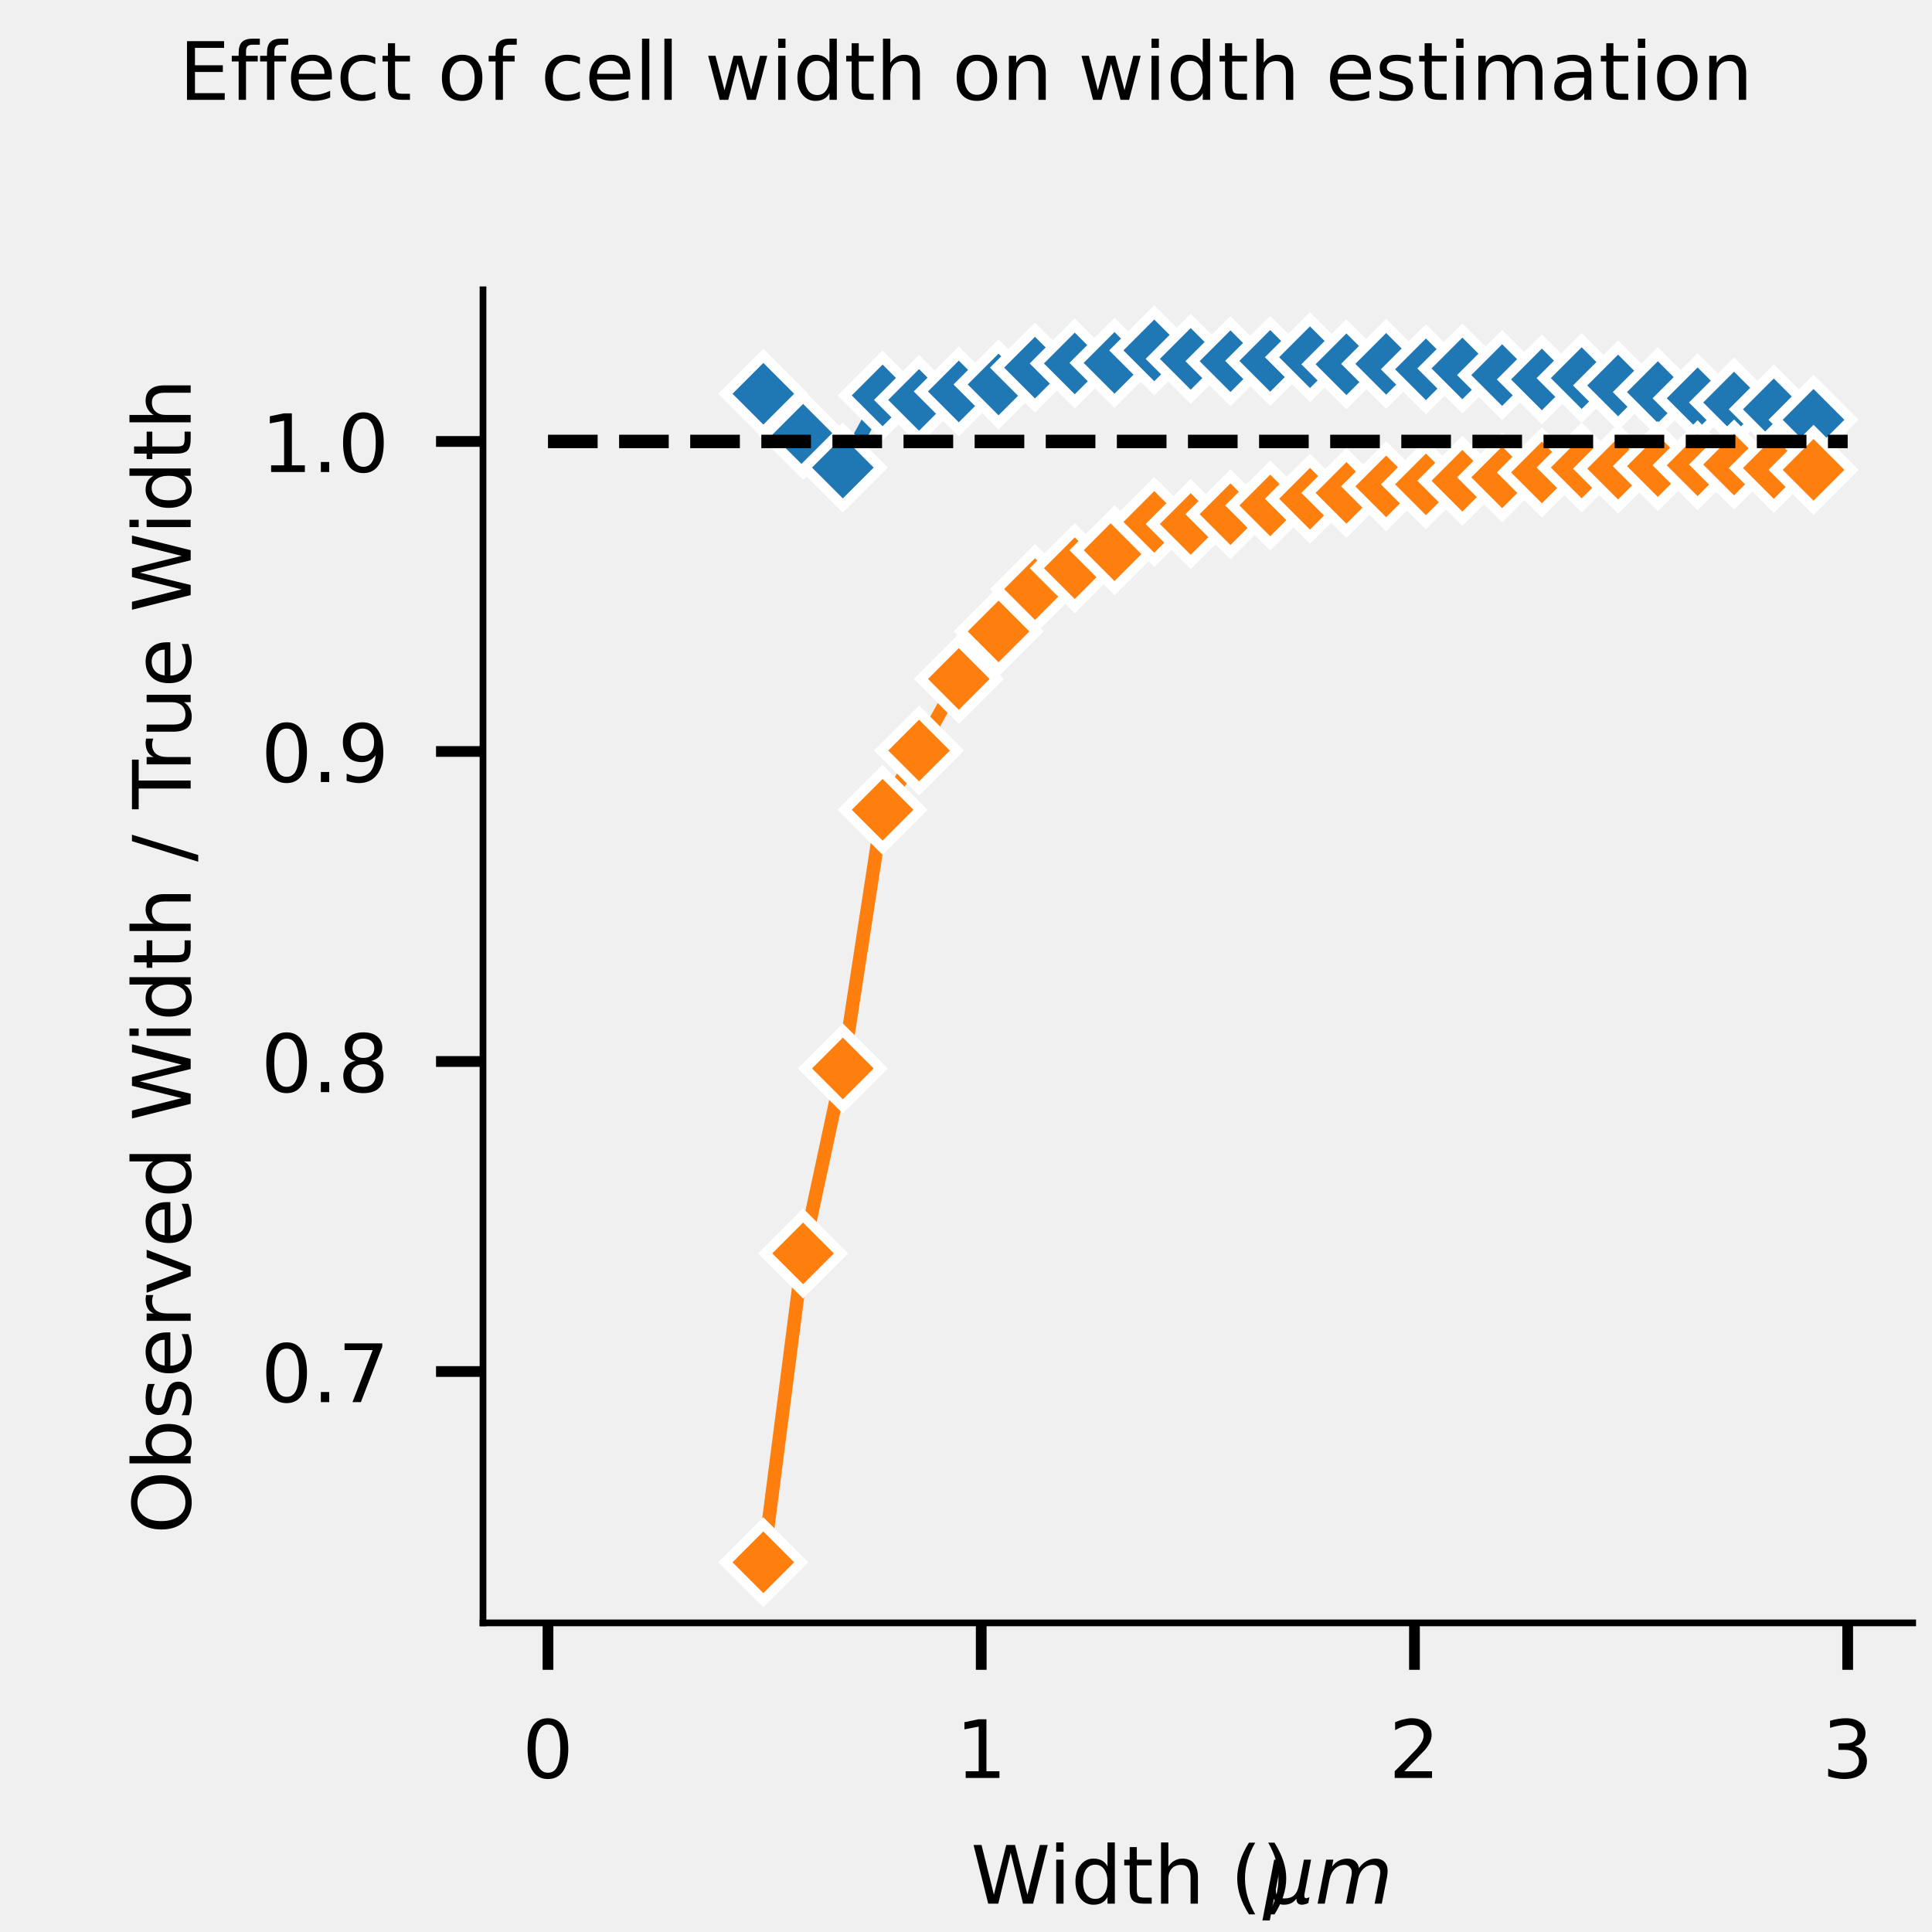
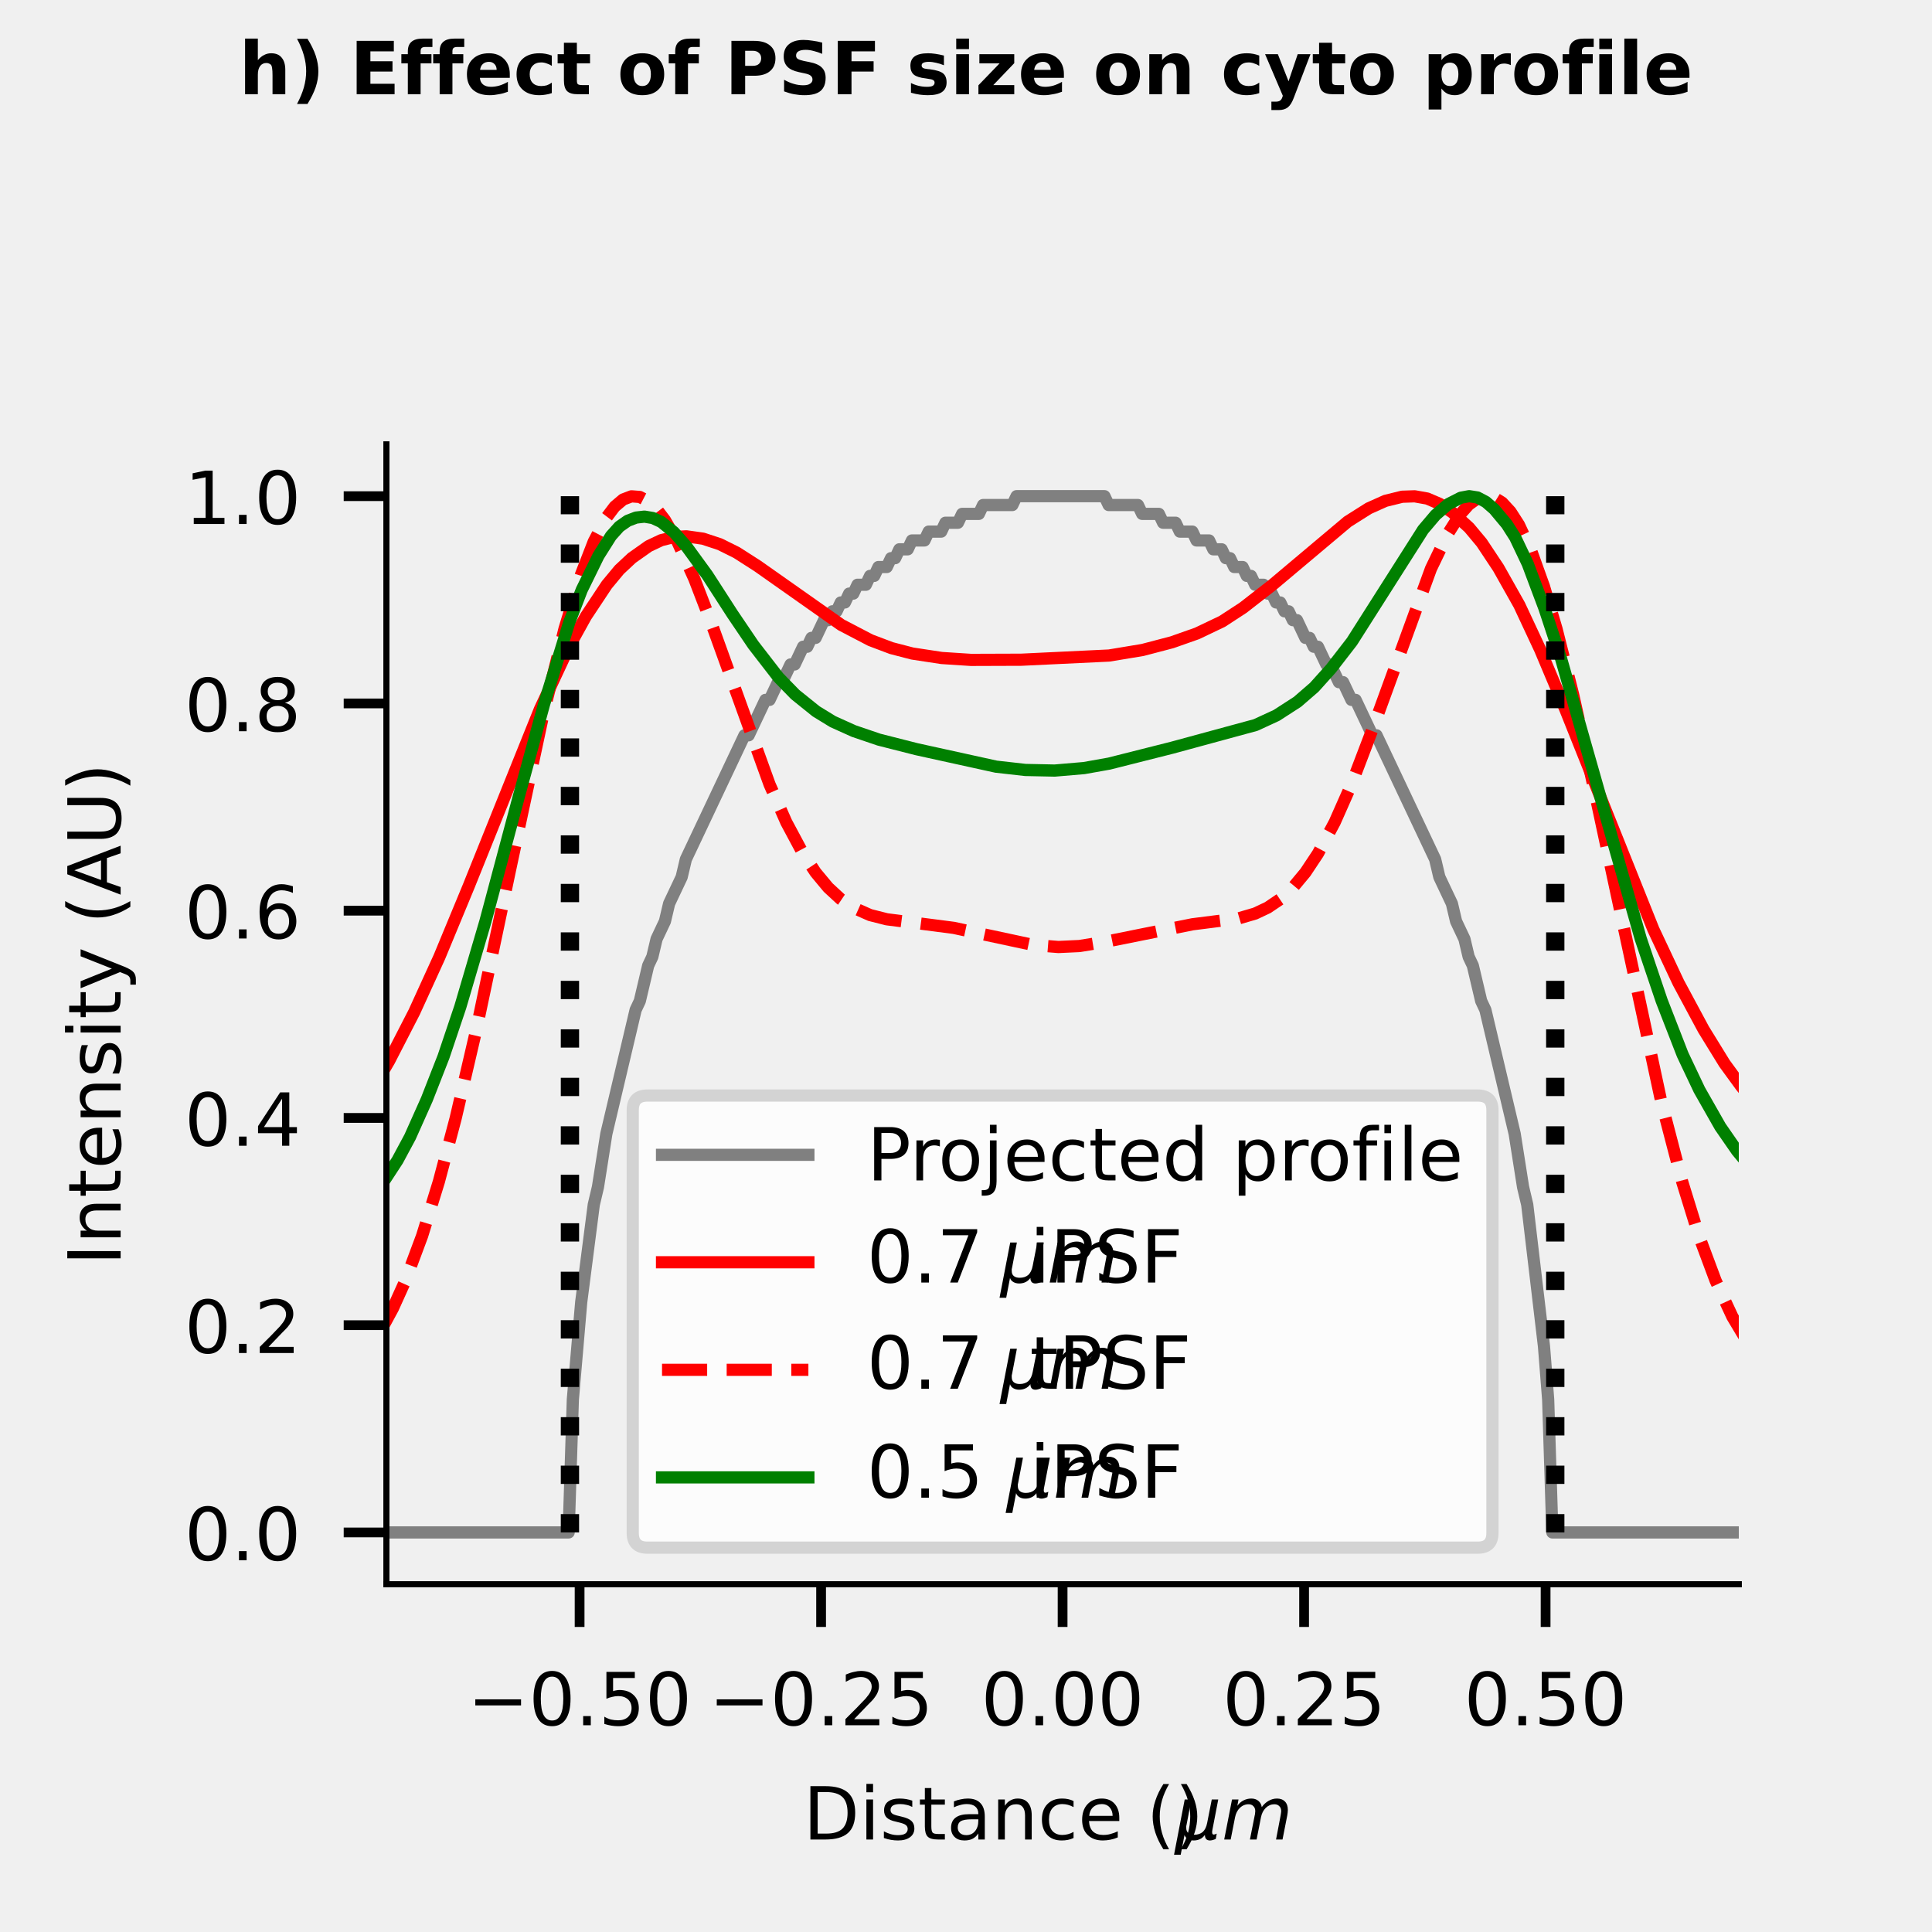
- <svg xmlns="http://www.w3.org/2000/svg" xmlns:xlink="http://www.w3.org/1999/xlink" width="144pt" height="144pt" viewBox="0 0 144 144" version="1.1">
+ <svg xmlns="http://www.w3.org/2000/svg" xmlns:xlink="http://www.w3.org/1999/xlink" width="158.4pt" height="158.4pt" viewBox="0 0 158.4 158.4" version="1.1">
  <defs>
    <style type="text/css">*{stroke-linejoin: round; stroke-linecap: butt}</style>
  </defs>
  <g id="figure_1">
    <g id="patch_1">
-       <path d="M 0 144  L 144 144  L 144 0  L 0 0  L 0 144  z " style="fill: none" />
+       <path d="M 0 158.4  L 158.4 158.4  L 158.4 0  L 0 0  L 0 158.4  z " style="fill: none" />
    </g>
    <g id="axes_1">
      <g id="patch_2">
-         <path d="M 36 120.96  L 142.56 120.96  L 142.56 21.6  L 36 21.6  L 36 120.96  z " style="fill: none" />
+         <path d="M 31.68 129.888  L 142.56 129.888  L 142.56 36.432  L 31.68 36.432  L 31.68 129.888  z " style="fill: none" />
      </g>
      <g id="matplotlib.axis_1">
        <g id="xtick_1">
          <g id="line2d_1">
            <defs>
-               <path id="m2bbb436c07" d="M 0 0  L 0 3.5  " style="stroke: #000000; stroke-width: 0.8" />
+               <path id="m7c6cb2c708" d="M 0 0  L 0 3.5  " style="stroke: #000000; stroke-width: 0.8" />
            </defs>
            <g>
-               <use xlink:href="#m2bbb436c07" x="40.844" y="120.96" style="stroke: #000000; stroke-width: 0.8" />
+               <use xlink:href="#m7c6cb2c708" x="47.52" y="129.888" style="stroke: #000000; stroke-width: 0.8" />
            </g>
          </g>
          <g id="text_1">
-             <text style="font: 6px 'DejaVu Sans', 'Arial', 'Helvetica', 'Lucida Grande', 'Verdana', 'Geneva', 'Lucid', 'Avant Garde', sans-serif; text-anchor: middle" x="40.844" y="132.519" transform="rotate(-0 40.84364 132.5191)">0</text>
+             <text style="font: 6px 'DejaVu Sans', 'Arial', 'Helvetica', 'Lucida Grande', 'Verdana', 'Geneva', 'Lucid', 'Avant Garde', sans-serif; text-anchor: middle" x="47.52" y="141.447" transform="rotate(-0 47.52 141.4471)">−0.50</text>
          </g>
        </g>
        <g id="xtick_2">
          <g id="line2d_2">
            <g>
-               <use xlink:href="#m2bbb436c07" x="73.135" y="120.96" style="stroke: #000000; stroke-width: 0.8" />
+               <use xlink:href="#m7c6cb2c708" x="67.32" y="129.888" style="stroke: #000000; stroke-width: 0.8" />
            </g>
          </g>
          <g id="text_2">
-             <text style="font: 6px 'DejaVu Sans', 'Arial', 'Helvetica', 'Lucida Grande', 'Verdana', 'Geneva', 'Lucid', 'Avant Garde', sans-serif; text-anchor: middle" x="73.135" y="132.519" transform="rotate(-0 73.13455 132.5191)">1</text>
+             <text style="font: 6px 'DejaVu Sans', 'Arial', 'Helvetica', 'Lucida Grande', 'Verdana', 'Geneva', 'Lucid', 'Avant Garde', sans-serif; text-anchor: middle" x="67.32" y="141.447" transform="rotate(-0 67.32 141.4471)">−0.25</text>
          </g>
        </g>
        <g id="xtick_3">
          <g id="line2d_3">
            <g>
-               <use xlink:href="#m2bbb436c07" x="105.425" y="120.96" style="stroke: #000000; stroke-width: 0.8" />
+               <use xlink:href="#m7c6cb2c708" x="87.12" y="129.888" style="stroke: #000000; stroke-width: 0.8" />
            </g>
          </g>
          <g id="text_3">
-             <text style="font: 6px 'DejaVu Sans', 'Arial', 'Helvetica', 'Lucida Grande', 'Verdana', 'Geneva', 'Lucid', 'Avant Garde', sans-serif; text-anchor: middle" x="105.425" y="132.519" transform="rotate(-0 105.4255 132.5191)">2</text>
+             <text style="font: 6px 'DejaVu Sans', 'Arial', 'Helvetica', 'Lucida Grande', 'Verdana', 'Geneva', 'Lucid', 'Avant Garde', sans-serif; text-anchor: middle" x="87.12" y="141.447" transform="rotate(-0 87.12 141.4471)">0.00</text>
          </g>
        </g>
        <g id="xtick_4">
          <g id="line2d_4">
            <g>
-               <use xlink:href="#m2bbb436c07" x="137.716" y="120.96" style="stroke: #000000; stroke-width: 0.8" />
+               <use xlink:href="#m7c6cb2c708" x="106.92" y="129.888" style="stroke: #000000; stroke-width: 0.8" />
            </g>
          </g>
          <g id="text_4">
-             <text style="font: 6px 'DejaVu Sans', 'Arial', 'Helvetica', 'Lucida Grande', 'Verdana', 'Geneva', 'Lucid', 'Avant Garde', sans-serif; text-anchor: middle" x="137.716" y="132.519" transform="rotate(-0 137.7164 132.5191)">3</text>
-           </g>
-         </g>
-         <g id="text_5">
-           <g transform="translate(72.36 142.3269)">
-             <text>
-               <tspan style="font: 6px 'DejaVu Sans'" x="0 5.933 7.6 11.408 13.761 17.563 19.471 31.474" y="-0.438">Width ()</tspan>
-               <tspan style="font: oblique 6px 'DejaVu Sans'" x="21.812 25.629" y="-0.438">μm</tspan>
+             <text style="font: 6px 'DejaVu Sans', 'Arial', 'Helvetica', 'Lucida Grande', 'Verdana', 'Geneva', 'Lucid', 'Avant Garde', sans-serif; text-anchor: middle" x="106.92" y="141.447" transform="rotate(-0 106.92 141.4471)">0.25</text>
+           </g>
+         </g>
+         <g id="xtick_5">
+           <g id="line2d_5">
+             <g>
+               <use xlink:href="#m7c6cb2c708" x="126.72" y="129.888" style="stroke: #000000; stroke-width: 0.8" />
+             </g>
+           </g>
+           <g id="text_5">
+             <text style="font: 6px 'DejaVu Sans', 'Arial', 'Helvetica', 'Lucida Grande', 'Verdana', 'Geneva', 'Lucid', 'Avant Garde', sans-serif; text-anchor: middle" x="126.72" y="141.447" transform="rotate(-0 126.72 141.4471)">0.50</text>
+           </g>
+         </g>
+         <g id="text_6">
+           <g transform="translate(65.85 151.2549)">
+             <text>
+               <tspan style="font: 6px 'DejaVu Sans'" x="0 4.62 6.287 9.413 11.766 15.442 19.245 22.544 26.235 28.143 40.146" y="-0.438">Distance ()</tspan>
+               <tspan style="font: oblique 6px 'DejaVu Sans'" x="30.483 34.301" y="-0.438">μm</tspan>
            </text>
          </g>
        </g>
      </g>
      <g id="matplotlib.axis_2">
        <g id="ytick_1">
-           <g id="line2d_5">
+           <g id="line2d_6">
            <defs>
-               <path id="m918f7c49ad" d="M 0 0  L -3.5 0  " style="stroke: #000000; stroke-width: 0.8" />
+               <path id="m2e0a5ac244" d="M 0 0  L -3.5 0  " style="stroke: #000000; stroke-width: 0.8" />
            </defs>
            <g>
-               <use xlink:href="#m918f7c49ad" x="36" y="102.224" style="stroke: #000000; stroke-width: 0.8" />
-             </g>
-           </g>
-           <g id="text_6">
-             <text style="font: 6px 'DejaVu Sans', 'Arial', 'Helvetica', 'Lucida Grande', 'Verdana', 'Geneva', 'Lucid', 'Avant Garde', sans-serif; text-anchor: end" x="29" y="104.504" transform="rotate(-0 29 104.5035)">0.7</text>
+               <use xlink:href="#m2e0a5ac244" x="31.68" y="125.64" style="stroke: #000000; stroke-width: 0.8" />
+             </g>
+           </g>
+           <g id="text_7">
+             <text style="font: 6px 'DejaVu Sans', 'Arial', 'Helvetica', 'Lucida Grande', 'Verdana', 'Geneva', 'Lucid', 'Avant Garde', sans-serif; text-anchor: end" x="24.68" y="127.92" transform="rotate(-0 24.68 127.9195)">0.0</text>
          </g>
        </g>
        <g id="ytick_2">
-           <g id="line2d_6">
-             <g>
-               <use xlink:href="#m918f7c49ad" x="36" y="79.117" style="stroke: #000000; stroke-width: 0.8" />
-             </g>
-           </g>
-           <g id="text_7">
-             <text style="font: 6px 'DejaVu Sans', 'Arial', 'Helvetica', 'Lucida Grande', 'Verdana', 'Geneva', 'Lucid', 'Avant Garde', sans-serif; text-anchor: end" x="29" y="81.397" transform="rotate(-0 29 81.3966)">0.8</text>
+           <g id="line2d_7">
+             <g>
+               <use xlink:href="#m2e0a5ac244" x="31.68" y="108.648" style="stroke: #000000; stroke-width: 0.8" />
+             </g>
+           </g>
+           <g id="text_8">
+             <text style="font: 6px 'DejaVu Sans', 'Arial', 'Helvetica', 'Lucida Grande', 'Verdana', 'Geneva', 'Lucid', 'Avant Garde', sans-serif; text-anchor: end" x="24.68" y="110.928" transform="rotate(-0 24.68 110.9275)">0.2</text>
          </g>
        </g>
        <g id="ytick_3">
-           <g id="line2d_7">
-             <g>
-               <use xlink:href="#m918f7c49ad" x="36" y="56.01" style="stroke: #000000; stroke-width: 0.8" />
-             </g>
-           </g>
-           <g id="text_8">
-             <text style="font: 6px 'DejaVu Sans', 'Arial', 'Helvetica', 'Lucida Grande', 'Verdana', 'Geneva', 'Lucid', 'Avant Garde', sans-serif; text-anchor: end" x="29" y="58.29" transform="rotate(-0 29 58.28968)">0.9</text>
+           <g id="line2d_8">
+             <g>
+               <use xlink:href="#m2e0a5ac244" x="31.68" y="91.656" style="stroke: #000000; stroke-width: 0.8" />
+             </g>
+           </g>
+           <g id="text_9">
+             <text style="font: 6px 'DejaVu Sans', 'Arial', 'Helvetica', 'Lucida Grande', 'Verdana', 'Geneva', 'Lucid', 'Avant Garde', sans-serif; text-anchor: end" x="24.68" y="93.936" transform="rotate(-0 24.68 93.93553)">0.4</text>
          </g>
        </g>
        <g id="ytick_4">
-           <g id="line2d_8">
-             <g>
-               <use xlink:href="#m918f7c49ad" x="36" y="32.903" style="stroke: #000000; stroke-width: 0.8" />
-             </g>
-           </g>
-           <g id="text_9">
-             <text style="font: 6px 'DejaVu Sans', 'Arial', 'Helvetica', 'Lucida Grande', 'Verdana', 'Geneva', 'Lucid', 'Avant Garde', sans-serif; text-anchor: end" x="29" y="35.183" transform="rotate(-0 29 35.18276)">1.0</text>
-           </g>
-         </g>
-         <g id="text_10">
-           <text style="font: 6px 'DejaVu Sans', 'Arial', 'Helvetica', 'Lucida Grande', 'Verdana', 'Geneva', 'Lucid', 'Avant Garde', sans-serif; text-anchor: middle" x="14.21" y="71.28" transform="rotate(-90 14.21031 71.28)">Observed Width / True Width</text>
-         </g>
-       </g>
-       <g id="line2d_9">
-         <path d="M 56.894 29.348  L 59.857 32.403  L 62.82 34.85  L 65.784 29.472  L 68.5 29.809  L 71.463 29.176  L 74.426 28.656  L 77.142 27.402  L 80.106 27.09  L 83.069 27.048  L 86.032 26.116  L 88.748 26.749  L 91.711 26.921  L 94.674 26.897  L 97.638 26.624  L 100.354 27.15  L 103.317 27.119  L 106.28 27.526  L 108.996 27.461  L 111.96 27.956  L 114.923 28.282  L 117.886 28.182  L 120.602 28.73  L 123.565 29.225  L 126.529 29.685  L 129.245 29.999  L 132.208 30.509  L 135.171 31.29  " clip-path="url(#p718209e0ed)" style="fill: none; stroke: #1f77b4; stroke-linecap: square" />
-         <defs>
-           <path id="m602b7894ac" d="M -0 2.828  L 2.828 0  L 0 -2.828  L -2.828 -0  z " style="stroke: #ffffff; stroke-width: 0.75; stroke-linejoin: miter" />
-         </defs>
-         <g clip-path="url(#p718209e0ed)">
-           <use xlink:href="#m602b7894ac" x="56.894" y="29.348" style="fill: #1f77b4; stroke: #ffffff; stroke-width: 0.75; stroke-linejoin: miter" />
-           <use xlink:href="#m602b7894ac" x="59.857" y="32.403" style="fill: #1f77b4; stroke: #ffffff; stroke-width: 0.75; stroke-linejoin: miter" />
-           <use xlink:href="#m602b7894ac" x="62.82" y="34.85" style="fill: #1f77b4; stroke: #ffffff; stroke-width: 0.75; stroke-linejoin: miter" />
-           <use xlink:href="#m602b7894ac" x="65.784" y="29.472" style="fill: #1f77b4; stroke: #ffffff; stroke-width: 0.75; stroke-linejoin: miter" />
-           <use xlink:href="#m602b7894ac" x="68.5" y="29.809" style="fill: #1f77b4; stroke: #ffffff; stroke-width: 0.75; stroke-linejoin: miter" />
-           <use xlink:href="#m602b7894ac" x="71.463" y="29.176" style="fill: #1f77b4; stroke: #ffffff; stroke-width: 0.75; stroke-linejoin: miter" />
-           <use xlink:href="#m602b7894ac" x="74.426" y="28.656" style="fill: #1f77b4; stroke: #ffffff; stroke-width: 0.75; stroke-linejoin: miter" />
-           <use xlink:href="#m602b7894ac" x="77.142" y="27.402" style="fill: #1f77b4; stroke: #ffffff; stroke-width: 0.75; stroke-linejoin: miter" />
-           <use xlink:href="#m602b7894ac" x="80.106" y="27.09" style="fill: #1f77b4; stroke: #ffffff; stroke-width: 0.75; stroke-linejoin: miter" />
-           <use xlink:href="#m602b7894ac" x="83.069" y="27.048" style="fill: #1f77b4; stroke: #ffffff; stroke-width: 0.75; stroke-linejoin: miter" />
-           <use xlink:href="#m602b7894ac" x="86.032" y="26.116" style="fill: #1f77b4; stroke: #ffffff; stroke-width: 0.75; stroke-linejoin: miter" />
-           <use xlink:href="#m602b7894ac" x="88.748" y="26.749" style="fill: #1f77b4; stroke: #ffffff; stroke-width: 0.75; stroke-linejoin: miter" />
-           <use xlink:href="#m602b7894ac" x="91.711" y="26.921" style="fill: #1f77b4; stroke: #ffffff; stroke-width: 0.75; stroke-linejoin: miter" />
-           <use xlink:href="#m602b7894ac" x="94.674" y="26.897" style="fill: #1f77b4; stroke: #ffffff; stroke-width: 0.75; stroke-linejoin: miter" />
-           <use xlink:href="#m602b7894ac" x="97.638" y="26.624" style="fill: #1f77b4; stroke: #ffffff; stroke-width: 0.75; stroke-linejoin: miter" />
-           <use xlink:href="#m602b7894ac" x="100.354" y="27.15" style="fill: #1f77b4; stroke: #ffffff; stroke-width: 0.75; stroke-linejoin: miter" />
-           <use xlink:href="#m602b7894ac" x="103.317" y="27.119" style="fill: #1f77b4; stroke: #ffffff; stroke-width: 0.75; stroke-linejoin: miter" />
-           <use xlink:href="#m602b7894ac" x="106.28" y="27.526" style="fill: #1f77b4; stroke: #ffffff; stroke-width: 0.75; stroke-linejoin: miter" />
-           <use xlink:href="#m602b7894ac" x="108.996" y="27.461" style="fill: #1f77b4; stroke: #ffffff; stroke-width: 0.75; stroke-linejoin: miter" />
-           <use xlink:href="#m602b7894ac" x="111.96" y="27.956" style="fill: #1f77b4; stroke: #ffffff; stroke-width: 0.75; stroke-linejoin: miter" />
-           <use xlink:href="#m602b7894ac" x="114.923" y="28.282" style="fill: #1f77b4; stroke: #ffffff; stroke-width: 0.75; stroke-linejoin: miter" />
-           <use xlink:href="#m602b7894ac" x="117.886" y="28.182" style="fill: #1f77b4; stroke: #ffffff; stroke-width: 0.75; stroke-linejoin: miter" />
-           <use xlink:href="#m602b7894ac" x="120.602" y="28.73" style="fill: #1f77b4; stroke: #ffffff; stroke-width: 0.75; stroke-linejoin: miter" />
-           <use xlink:href="#m602b7894ac" x="123.565" y="29.225" style="fill: #1f77b4; stroke: #ffffff; stroke-width: 0.75; stroke-linejoin: miter" />
-           <use xlink:href="#m602b7894ac" x="126.529" y="29.685" style="fill: #1f77b4; stroke: #ffffff; stroke-width: 0.75; stroke-linejoin: miter" />
-           <use xlink:href="#m602b7894ac" x="129.245" y="29.999" style="fill: #1f77b4; stroke: #ffffff; stroke-width: 0.75; stroke-linejoin: miter" />
-           <use xlink:href="#m602b7894ac" x="132.208" y="30.509" style="fill: #1f77b4; stroke: #ffffff; stroke-width: 0.75; stroke-linejoin: miter" />
-           <use xlink:href="#m602b7894ac" x="135.171" y="31.29" style="fill: #1f77b4; stroke: #ffffff; stroke-width: 0.75; stroke-linejoin: miter" />
-         </g>
-       </g>
-       <g id="line2d_10">
-         <path d="M 56.894 116.444  L 59.857 93.421  L 62.82 79.636  L 65.784 60.357  L 68.5 55.941  L 71.463 50.606  L 74.426 47.062  L 77.142 43.907  L 80.106 42.349  L 83.069 41.011  L 86.032 38.901  L 88.748 39.057  L 91.711 38.325  L 94.674 37.673  L 97.638 37.173  L 100.354 36.738  L 103.317 36.252  L 106.28 36.1  L 108.996 35.833  L 111.96 35.578  L 114.923 35.214  L 117.886 34.847  L 120.602 34.93  L 123.565 34.743  L 126.529 34.679  L 129.245 34.624  L 132.208 34.881  L 135.171 35.02  " clip-path="url(#p718209e0ed)" style="fill: none; stroke: #ff7f0e; stroke-linecap: square" />
-         <defs>
-           <path id="m4ea7715367" d="M -0 2.828  L 2.828 0  L 0 -2.828  L -2.828 -0  z " style="stroke: #ffffff; stroke-width: 0.75; stroke-linejoin: miter" />
-         </defs>
-         <g clip-path="url(#p718209e0ed)">
-           <use xlink:href="#m4ea7715367" x="56.894" y="116.444" style="fill: #ff7f0e; stroke: #ffffff; stroke-width: 0.75; stroke-linejoin: miter" />
-           <use xlink:href="#m4ea7715367" x="59.857" y="93.421" style="fill: #ff7f0e; stroke: #ffffff; stroke-width: 0.75; stroke-linejoin: miter" />
-           <use xlink:href="#m4ea7715367" x="62.82" y="79.636" style="fill: #ff7f0e; stroke: #ffffff; stroke-width: 0.75; stroke-linejoin: miter" />
-           <use xlink:href="#m4ea7715367" x="65.784" y="60.357" style="fill: #ff7f0e; stroke: #ffffff; stroke-width: 0.75; stroke-linejoin: miter" />
-           <use xlink:href="#m4ea7715367" x="68.5" y="55.941" style="fill: #ff7f0e; stroke: #ffffff; stroke-width: 0.75; stroke-linejoin: miter" />
-           <use xlink:href="#m4ea7715367" x="71.463" y="50.606" style="fill: #ff7f0e; stroke: #ffffff; stroke-width: 0.75; stroke-linejoin: miter" />
-           <use xlink:href="#m4ea7715367" x="74.426" y="47.062" style="fill: #ff7f0e; stroke: #ffffff; stroke-width: 0.75; stroke-linejoin: miter" />
-           <use xlink:href="#m4ea7715367" x="77.142" y="43.907" style="fill: #ff7f0e; stroke: #ffffff; stroke-width: 0.75; stroke-linejoin: miter" />
-           <use xlink:href="#m4ea7715367" x="80.106" y="42.349" style="fill: #ff7f0e; stroke: #ffffff; stroke-width: 0.75; stroke-linejoin: miter" />
-           <use xlink:href="#m4ea7715367" x="83.069" y="41.011" style="fill: #ff7f0e; stroke: #ffffff; stroke-width: 0.75; stroke-linejoin: miter" />
-           <use xlink:href="#m4ea7715367" x="86.032" y="38.901" style="fill: #ff7f0e; stroke: #ffffff; stroke-width: 0.75; stroke-linejoin: miter" />
-           <use xlink:href="#m4ea7715367" x="88.748" y="39.057" style="fill: #ff7f0e; stroke: #ffffff; stroke-width: 0.75; stroke-linejoin: miter" />
-           <use xlink:href="#m4ea7715367" x="91.711" y="38.325" style="fill: #ff7f0e; stroke: #ffffff; stroke-width: 0.75; stroke-linejoin: miter" />
-           <use xlink:href="#m4ea7715367" x="94.674" y="37.673" style="fill: #ff7f0e; stroke: #ffffff; stroke-width: 0.75; stroke-linejoin: miter" />
-           <use xlink:href="#m4ea7715367" x="97.638" y="37.173" style="fill: #ff7f0e; stroke: #ffffff; stroke-width: 0.75; stroke-linejoin: miter" />
-           <use xlink:href="#m4ea7715367" x="100.354" y="36.738" style="fill: #ff7f0e; stroke: #ffffff; stroke-width: 0.75; stroke-linejoin: miter" />
-           <use xlink:href="#m4ea7715367" x="103.317" y="36.252" style="fill: #ff7f0e; stroke: #ffffff; stroke-width: 0.75; stroke-linejoin: miter" />
-           <use xlink:href="#m4ea7715367" x="106.28" y="36.1" style="fill: #ff7f0e; stroke: #ffffff; stroke-width: 0.75; stroke-linejoin: miter" />
-           <use xlink:href="#m4ea7715367" x="108.996" y="35.833" style="fill: #ff7f0e; stroke: #ffffff; stroke-width: 0.75; stroke-linejoin: miter" />
-           <use xlink:href="#m4ea7715367" x="111.96" y="35.578" style="fill: #ff7f0e; stroke: #ffffff; stroke-width: 0.75; stroke-linejoin: miter" />
-           <use xlink:href="#m4ea7715367" x="114.923" y="35.214" style="fill: #ff7f0e; stroke: #ffffff; stroke-width: 0.75; stroke-linejoin: miter" />
-           <use xlink:href="#m4ea7715367" x="117.886" y="34.847" style="fill: #ff7f0e; stroke: #ffffff; stroke-width: 0.75; stroke-linejoin: miter" />
-           <use xlink:href="#m4ea7715367" x="120.602" y="34.93" style="fill: #ff7f0e; stroke: #ffffff; stroke-width: 0.75; stroke-linejoin: miter" />
-           <use xlink:href="#m4ea7715367" x="123.565" y="34.743" style="fill: #ff7f0e; stroke: #ffffff; stroke-width: 0.75; stroke-linejoin: miter" />
-           <use xlink:href="#m4ea7715367" x="126.529" y="34.679" style="fill: #ff7f0e; stroke: #ffffff; stroke-width: 0.75; stroke-linejoin: miter" />
-           <use xlink:href="#m4ea7715367" x="129.245" y="34.624" style="fill: #ff7f0e; stroke: #ffffff; stroke-width: 0.75; stroke-linejoin: miter" />
-           <use xlink:href="#m4ea7715367" x="132.208" y="34.881" style="fill: #ff7f0e; stroke: #ffffff; stroke-width: 0.75; stroke-linejoin: miter" />
-           <use xlink:href="#m4ea7715367" x="135.171" y="35.02" style="fill: #ff7f0e; stroke: #ffffff; stroke-width: 0.75; stroke-linejoin: miter" />
-         </g>
-       </g>
-       <g id="line2d_11">
-         <path d="M 40.844 32.903  L 137.716 32.903  " clip-path="url(#p718209e0ed)" style="fill: none; stroke-dasharray: 3.7,1.6; stroke-dashoffset: 0; stroke: #000000" />
+           <g id="line2d_9">
+             <g>
+               <use xlink:href="#m2e0a5ac244" x="31.68" y="74.664" style="stroke: #000000; stroke-width: 0.8" />
+             </g>
+           </g>
+           <g id="text_10">
+             <text style="font: 6px 'DejaVu Sans', 'Arial', 'Helvetica', 'Lucida Grande', 'Verdana', 'Geneva', 'Lucid', 'Avant Garde', sans-serif; text-anchor: end" x="24.68" y="76.944" transform="rotate(-0 24.68 76.94353)">0.6</text>
+           </g>
+         </g>
+         <g id="ytick_5">
+           <g id="line2d_10">
+             <g>
+               <use xlink:href="#m2e0a5ac244" x="31.68" y="57.672" style="stroke: #000000; stroke-width: 0.8" />
+             </g>
+           </g>
+           <g id="text_11">
+             <text style="font: 6px 'DejaVu Sans', 'Arial', 'Helvetica', 'Lucida Grande', 'Verdana', 'Geneva', 'Lucid', 'Avant Garde', sans-serif; text-anchor: end" x="24.68" y="59.952" transform="rotate(-0 24.68 59.95153)">0.8</text>
+           </g>
+         </g>
+         <g id="ytick_6">
+           <g id="line2d_11">
+             <g>
+               <use xlink:href="#m2e0a5ac244" x="31.68" y="40.68" style="stroke: #000000; stroke-width: 0.8" />
+             </g>
+           </g>
+           <g id="text_12">
+             <text style="font: 6px 'DejaVu Sans', 'Arial', 'Helvetica', 'Lucida Grande', 'Verdana', 'Geneva', 'Lucid', 'Avant Garde', sans-serif; text-anchor: end" x="24.68" y="42.96" transform="rotate(-0 24.68 42.95953)">1.0</text>
+           </g>
+         </g>
+         <g id="text_13">
+           <text style="font: 6px 'DejaVu Sans', 'Arial', 'Helvetica', 'Lucida Grande', 'Verdana', 'Geneva', 'Lucid', 'Avant Garde', sans-serif; text-anchor: middle" x="9.89" y="83.16" transform="rotate(-90 9.890313 83.16)">Intensity (AU)</text>
+         </g>
+       </g>
+       <g id="line2d_12">
+         <path d="M 29.462 125.64  L 46.622 125.64  L 46.966 114.748  L 47.652 106.76  L 48.682 98.772  L 49.025 97.32  L 49.711 92.963  L 52.114 82.797  L 52.457 82.071  L 53.143 79.166  L 53.486 78.44  L 53.83 76.988  L 54.516 75.535  L 54.859 74.083  L 55.889 71.905  L 56.232 70.452  L 61.037 60.286  L 61.38 60.286  L 62.753 57.382  L 63.096 57.382  L 63.782 55.929  L 64.126 55.929  L 64.812 54.477  L 65.155 54.477  L 65.842 53.025  L 66.185 53.025  L 66.528 52.298  L 66.871 52.298  L 67.558 50.846  L 67.901 50.846  L 68.244 50.12  L 68.587 50.12  L 68.93 49.394  L 69.274 49.394  L 69.617 48.668  L 69.96 48.668  L 70.303 47.942  L 70.99 47.942  L 71.333 47.215  L 71.676 47.215  L 72.019 46.489  L 72.706 46.489  L 73.049 45.763  L 73.392 45.763  L 73.735 45.037  L 74.422 45.037  L 74.765 44.311  L 75.794 44.311  L 76.138 43.585  L 77.167 43.585  L 77.51 42.858  L 78.54 42.858  L 78.883 42.132  L 80.256 42.132  L 80.599 41.406  L 83.002 41.406  L 83.345 40.68  L 90.552 40.68  L 90.895 41.406  L 93.298 41.406  L 93.641 42.132  L 95.014 42.132  L 95.357 42.858  L 96.386 42.858  L 96.73 43.585  L 97.759 43.585  L 98.102 44.311  L 99.132 44.311  L 99.475 45.037  L 100.162 45.037  L 100.505 45.763  L 100.848 45.763  L 101.191 46.489  L 101.878 46.489  L 102.221 47.215  L 102.564 47.215  L 102.907 47.942  L 103.594 47.942  L 103.937 48.668  L 104.28 48.668  L 104.623 49.394  L 104.966 49.394  L 105.31 50.12  L 105.653 50.12  L 105.996 50.846  L 106.339 50.846  L 107.026 52.298  L 107.369 52.298  L 107.712 53.025  L 108.055 53.025  L 108.742 54.477  L 109.085 54.477  L 109.771 55.929  L 110.114 55.929  L 110.801 57.382  L 111.144 57.382  L 112.517 60.286  L 112.86 60.286  L 117.665 70.452  L 118.008 71.905  L 119.038 74.083  L 119.381 75.535  L 120.067 76.988  L 120.41 78.44  L 120.754 79.166  L 121.44 82.071  L 121.783 82.797  L 124.186 92.963  L 124.872 97.32  L 125.215 98.772  L 126.588 110.391  L 126.931 114.748  L 127.274 125.64  L 144.434 125.64  L 144.434 125.64  " clip-path="url(#p9550072b36)" style="fill: none; stroke: #808080; stroke-linecap: square" />
+       </g>
+       <g id="line2d_13">
+         <path d="M 28.472 92.423  L 30.188 89.921  L 31.904 86.981  L 33.964 82.975  L 36.023 78.463  L 38.425 72.664  L 44.26 58.161  L 46.662 53.012  L 48.035 50.533  L 49.751 47.946  L 50.78 46.707  L 51.81 45.745  L 53.183 44.775  L 54.212 44.289  L 55.242 44.031  L 56.272 43.972  L 57.644 44.166  L 59.017 44.619  L 60.39 45.302  L 62.106 46.401  L 68.97 51.236  L 71.372 52.489  L 73.088 53.137  L 74.804 53.582  L 77.207 53.947  L 79.609 54.103  L 83.728 54.089  L 90.935 53.745  L 93.68 53.289  L 96.083 52.659  L 98.142 51.933  L 100.201 50.95  L 101.917 49.831  L 104.32 47.96  L 110.497 42.764  L 112.213 41.679  L 113.586 41.064  L 114.959 40.726  L 115.988 40.691  L 117.018 40.875  L 118.048 41.317  L 119.077 42.014  L 120.45 43.262  L 121.48 44.495  L 122.852 46.562  L 124.568 49.609  L 126.284 53.278  L 128.344 58.171  L 135.551 76.189  L 137.61 80.567  L 139.669 84.398  L 141.385 87.184  L 142.758 89.066  L 143.444 89.902  L 143.444 89.902  " clip-path="url(#p9550072b36)" style="fill: none; stroke: #ff0000; stroke-linecap: square" />
+       </g>
+       <g id="line2d_14">
+         <path d="M -1 123.868  L 9.9 122.116  L 12.302 121.405  L 14.705 120.451  L 17.794 118.942  L 26.03 114.582  L 27.746 113.33  L 29.119 112.001  L 30.149 110.735  L 31.178 109.177  L 32.208 107.276  L 33.238 104.999  L 34.61 101.318  L 35.983 96.872  L 37.356 91.694  L 39.072 84.334  L 41.818 71.307  L 44.563 58.48  L 46.279 51.567  L 47.652 47.059  L 48.682 44.406  L 49.711 42.445  L 50.398 41.536  L 51.084 40.954  L 51.77 40.692  L 52.457 40.745  L 53.143 41.101  L 53.83 41.739  L 54.516 42.641  L 55.546 44.425  L 56.918 47.436  L 58.291 51.001  L 63.096 64.315  L 64.469 67.418  L 65.842 69.982  L 66.871 71.531  L 67.901 72.769  L 68.93 73.718  L 69.96 74.413  L 71.333 75.022  L 72.706 75.37  L 75.108 75.674  L 78.197 76.074  L 80.942 76.668  L 84.718 77.477  L 86.777 77.643  L 88.493 77.563  L 90.552 77.231  L 97.759 75.781  L 101.534 75.301  L 102.907 74.899  L 103.937 74.413  L 104.966 73.718  L 105.996 72.769  L 107.026 71.531  L 108.055 69.982  L 109.428 67.418  L 110.801 64.315  L 112.517 59.817  L 117.322 46.626  L 118.694 43.778  L 119.724 42.158  L 120.41 41.385  L 121.097 40.887  L 121.783 40.68  L 122.47 40.782  L 123.156 41.205  L 123.842 41.951  L 124.529 43.019  L 125.558 45.217  L 126.588 48.087  L 127.618 51.567  L 128.99 57.003  L 130.706 64.728  L 136.198 90.294  L 137.914 96.872  L 139.286 101.318  L 140.659 104.999  L 142.032 107.951  L 143.405 110.249  L 144.434 111.608  L 145.807 113.031  L 147.18 114.121  L 148.896 115.196  L 152.328 116.983  L 159.4 120.543  L 159.4 120.543  " clip-path="url(#p9550072b36)" style="fill: none; stroke-dasharray: 3.7,1.6; stroke-dashoffset: 0; stroke: #ff0000" />
+       </g>
+       <g id="line2d_15">
+         <path d="M 28.472 100.45  L 29.845 99.026  L 31.218 97.236  L 32.591 95.129  L 33.62 93.215  L 34.993 90.14  L 36.366 86.631  L 37.739 82.55  L 39.798 75.544  L 42.544 65.277  L 44.603 57.742  L 46.662 51.053  L 47.692 48.371  L 49.064 45.571  L 50.094 43.94  L 50.78 43.175  L 51.467 42.695  L 52.153 42.434  L 52.84 42.357  L 53.526 42.473  L 54.212 42.791  L 55.242 43.624  L 56.272 44.789  L 57.988 47.146  L 60.047 50.336  L 61.763 52.872  L 63.822 55.532  L 65.195 56.941  L 66.911 58.322  L 68.284 59.164  L 70 59.938  L 72.059 60.639  L 75.148 61.424  L 81.668 62.857  L 84.071 63.127  L 86.473 63.177  L 88.876 62.973  L 90.935 62.606  L 96.083 61.307  L 102.947 59.441  L 104.663 58.649  L 106.379 57.54  L 107.752 56.35  L 109.124 54.823  L 110.84 52.606  L 112.556 49.907  L 116.675 43.431  L 117.704 42.219  L 118.734 41.335  L 119.764 40.808  L 120.45 40.68  L 121.136 40.787  L 121.823 41.151  L 122.509 41.747  L 123.539 42.98  L 124.225 44.057  L 125.255 46.223  L 126.628 49.879  L 128 54.038  L 130.06 61.295  L 134.521 76.968  L 136.237 82.048  L 137.953 86.46  L 139.326 89.357  L 141.042 92.376  L 142.415 94.358  L 143.444 95.596  L 143.444 95.596  " clip-path="url(#p9550072b36)" style="fill: none; stroke: #008000; stroke-linecap: square" />
+       </g>
+       <g id="line2d_16">
+         <path d="M 46.728 125.64  L 46.728 40.68  " clip-path="url(#p9550072b36)" style="fill: none; stroke-dasharray: 1.5,2.475; stroke-dashoffset: 0; stroke: #000000; stroke-width: 1.5" />
+       </g>
+       <g id="line2d_17">
+         <path d="M 127.512 125.64  L 127.512 40.68  " clip-path="url(#p9550072b36)" style="fill: none; stroke-dasharray: 1.5,2.475; stroke-dashoffset: 0; stroke: #000000; stroke-width: 1.5" />
      </g>
      <g id="patch_3">
-         <path d="M 36 120.96  L 36 21.6  " style="fill: none; stroke: #000000; stroke-width: 0.5; stroke-linejoin: miter; stroke-linecap: square" />
+         <path d="M 31.68 129.888  L 31.68 36.432  " style="fill: none; stroke: #000000; stroke-width: 0.5; stroke-linejoin: miter; stroke-linecap: square" />
      </g>
      <g id="patch_4">
-         <path d="M 36 120.96  L 142.56 120.96  " style="fill: none; stroke: #000000; stroke-width: 0.5; stroke-linejoin: miter; stroke-linecap: square" />
+         <path d="M 31.68 129.888  L 142.56 129.888  " style="fill: none; stroke: #000000; stroke-width: 0.5; stroke-linejoin: miter; stroke-linecap: square" />
+       </g>
+       <g id="legend_1">
+         <g id="patch_5">
+           <path d="M 53.078 126.888  L 121.162 126.888  Q 122.362 126.888 122.362 125.688  L 122.362 91.022  Q 122.362 89.822 121.162 89.822  L 53.078 89.822  Q 51.878 89.822 51.878 91.022  L 51.878 125.688  Q 51.878 126.888 53.078 126.888  z " style="fill: #ffffff; opacity: 0.8; stroke: #cccccc; stroke-linejoin: miter" />
+         </g>
+         <g id="line2d_18">
+           <path d="M 54.278 94.681  L 60.278 94.681  L 66.278 94.681  " style="fill: none; stroke: #808080; stroke-linecap: square" />
+         </g>
+         <g id="text_14">
+           <text style="font: 6px 'DejaVu Sans', 'Arial', 'Helvetica', 'Lucida Grande', 'Verdana', 'Geneva', 'Lucid', 'Avant Garde', sans-serif; text-anchor: start" x="71.078" y="96.781" transform="rotate(-0 71.07844 96.78113)">Projected profile</text>
+         </g>
+         <g id="line2d_19">
+           <path d="M 54.278 103.489  L 60.278 103.489  L 66.278 103.489  " style="fill: none; stroke: #ff0000; stroke-linecap: square" />
+         </g>
+         <g id="text_15">
+           <g transform="translate(71.07844 105.5889)">
+             <text>
+               <tspan style="font: 6px 'DejaVu Sans'" x="0 3.817 5.225 9.042 20.611 22.519 24.186 27.804 31.612" y="-0.438">0.7  iPSF</tspan>
+               <tspan style="font: oblique 6px 'DejaVu Sans'" x="10.949 14.767" y="-0.438">μm</tspan>
+             </text>
+           </g>
+         </g>
+         <g id="line2d_20">
+           <path d="M 54.278 112.308  L 60.278 112.308  L 66.278 112.308  " style="fill: none; stroke-dasharray: 3.7,1.6; stroke-dashoffset: 0; stroke: #ff0000" />
+         </g>
+         <g id="text_16">
+           <g transform="translate(71.07844 114.408)">
+             <text>
+               <tspan style="font: 6px 'DejaVu Sans'" x="0 3.817 5.225 9.042 20.611 22.519 24.871 28.489 32.298" y="-0.547">0.7  tPSF</tspan>
+               <tspan style="font: oblique 6px 'DejaVu Sans'" x="10.949 14.767" y="-0.547">μm</tspan>
+             </text>
+           </g>
+         </g>
+         <g id="line2d_21">
+           <path d="M 54.278 121.128  L 60.278 121.128  L 66.278 121.128  " style="fill: none; stroke: #008000; stroke-linecap: square" />
+         </g>
+         <g id="text_17">
+           <g transform="translate(71.07844 123.228)">
+             <text>
+               <tspan style="font: 6px 'DejaVu Sans'" x="0 3.817 5.725 9.542 21.111 23.019 24.686 28.304 32.112" y="-0.438">0.5  iPSF</tspan>
+               <tspan style="font: oblique 6px 'DejaVu Sans'" x="11.449 15.267" y="-0.438">μm</tspan>
+             </text>
+           </g>
+         </g>
      </g>
    </g>
-     <g id="text_11">
-       <text style="font: 6px 'DejaVu Sans', 'Arial', 'Helvetica', 'Lucida Grande', 'Verdana', 'Geneva', 'Lucid', 'Avant Garde', sans-serif; text-anchor: middle" x="72" y="7.439" transform="rotate(-0 72 7.439063)">Effect of cell width on width estimation</text>
+     <g id="text_18">
+       <text style="font: 700 6px 'DejaVu Sans', 'Arial', 'Helvetica', 'Lucida Grande', 'Verdana', 'Geneva', 'Lucid', 'Avant Garde', sans-serif; text-anchor: middle" x="79.2" y="7.727" transform="rotate(-0 79.2 7.727063)">h) Effect of PSF size on cyto profile</text>
    </g>
  </g>
  <defs>
-     <clipPath id="p718209e0ed">
-       <rect x="36" y="21.6" width="106.56" height="99.36" />
+     <clipPath id="p9550072b36">
+       <rect x="31.68" y="36.432" width="110.88" height="93.456" />
    </clipPath>
  </defs>
</svg>
